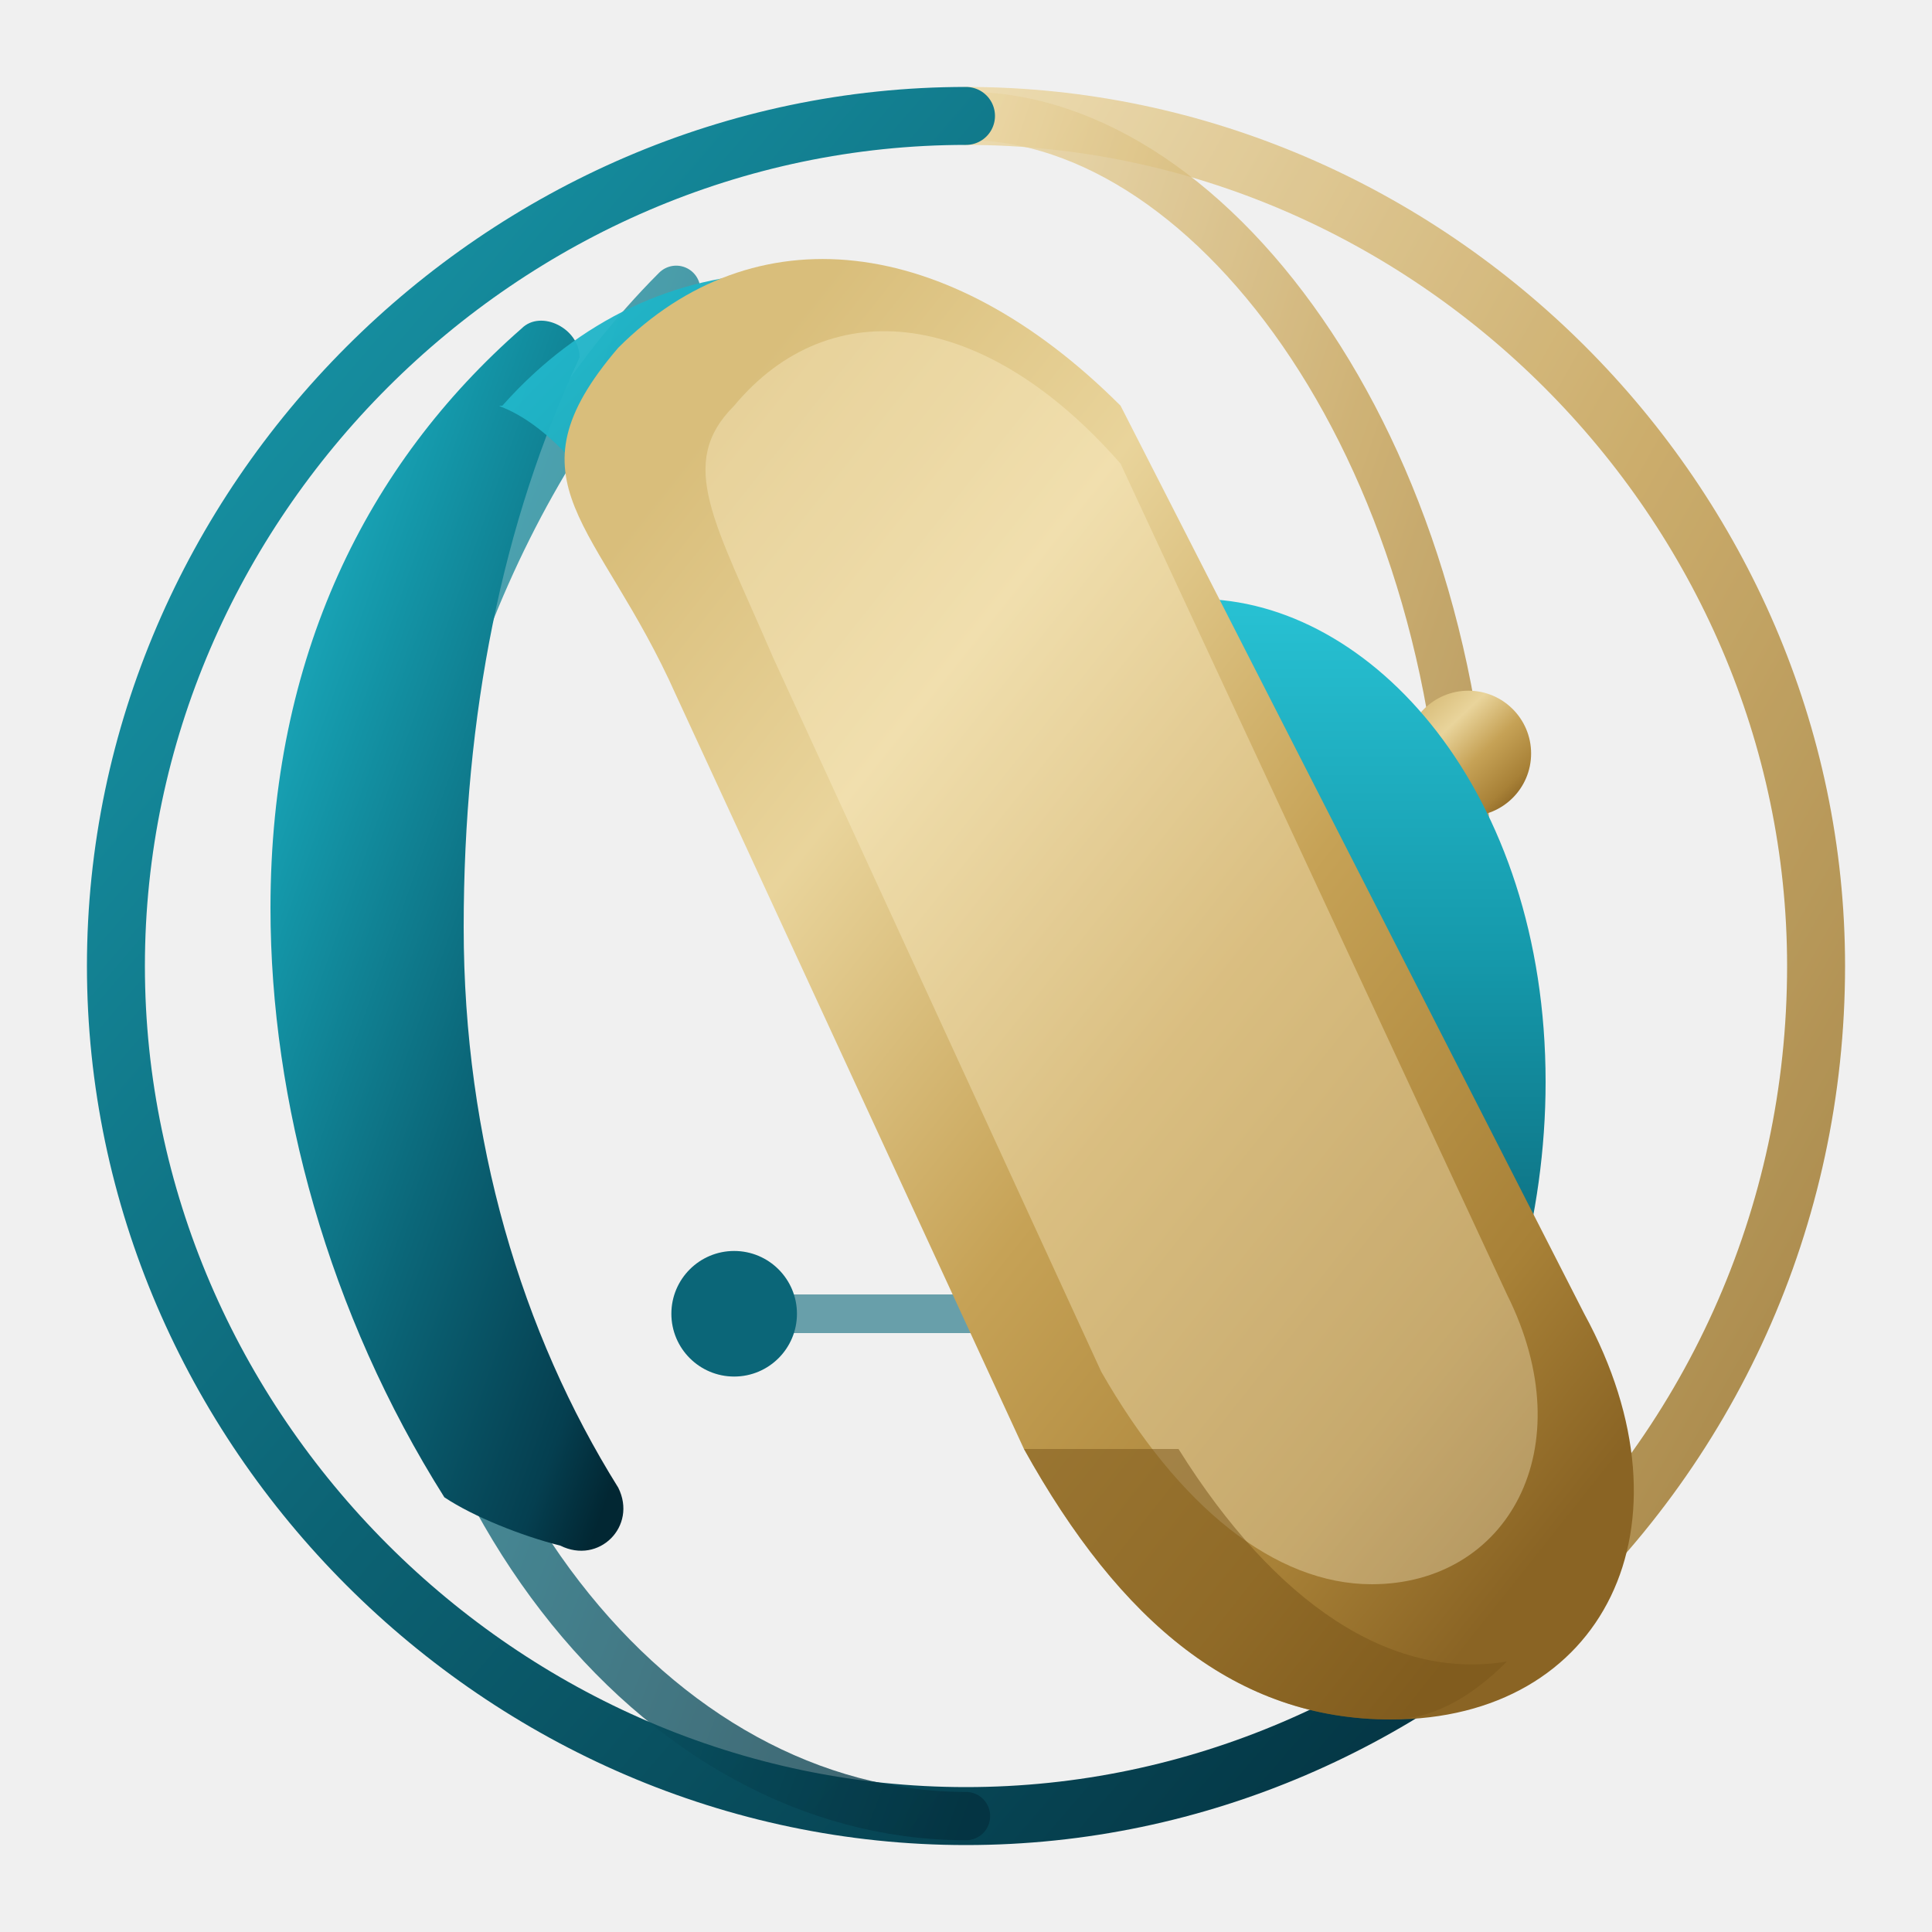
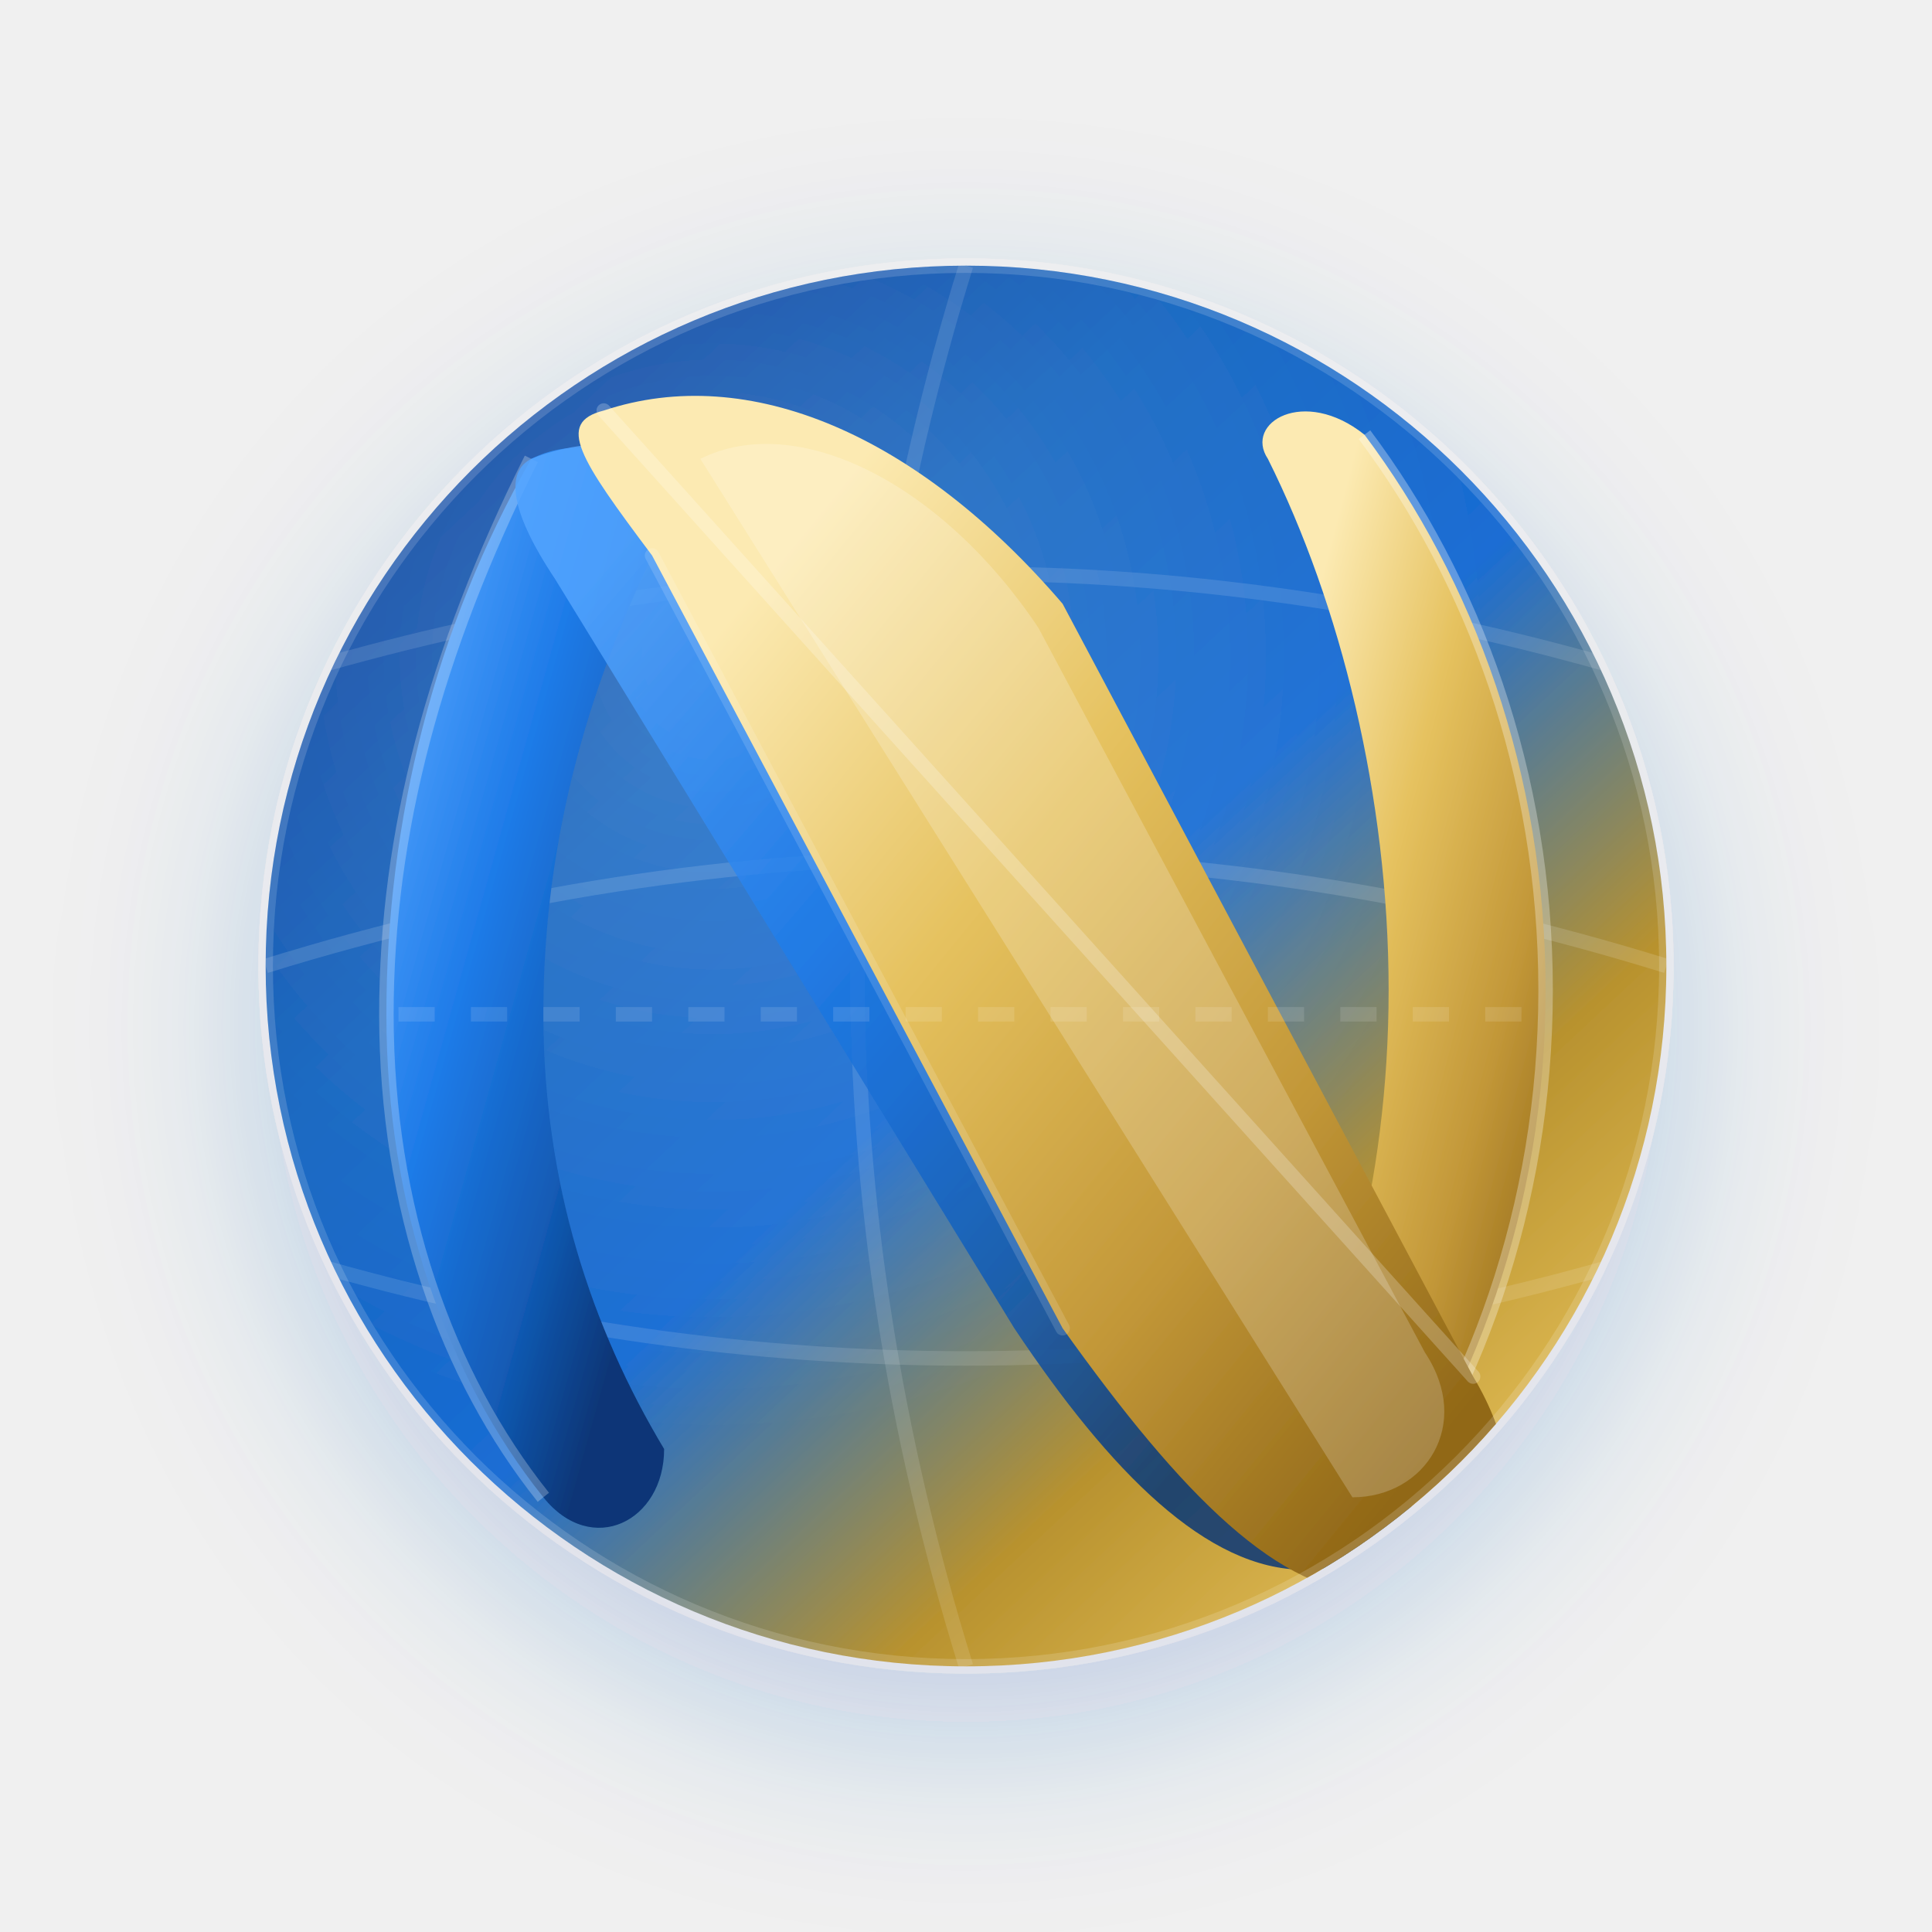
- <svg xmlns="http://www.w3.org/2000/svg" viewBox="0 0 200 200" width="512" height="512" fill="none" shape-rendering="geometricPrecision" text-rendering="geometricPrecision">
+ <svg xmlns="http://www.w3.org/2000/svg" viewBox="0 0 160 160" width="100%" height="100%" fill="none">
  <defs>
-     <linearGradient id="nmx_emb_gold_l" x1="15%" y1="10%" x2="90%" y2="90%">
-       <stop offset="0%" stop-color="#D9BE7B" />
-       <stop offset="25%" stop-color="#E9D49B" />
-       <stop offset="55%" stop-color="#C6A256" />
-       <stop offset="85%" stop-color="#A88137" />
-       <stop offset="100%" stop-color="#8A6424" />
+     <linearGradient id="el_sphere_grad" x1="15%" y1="10%" x2="90%" y2="90%">
+       <stop offset="0%" stop-color="#0d47a1" />
+       <stop offset="26%" stop-color="#1565c0" />
+       <stop offset="52%" stop-color="#1a6dd4" />
+       <stop offset="78%" stop-color="#b8922e" />
+       <stop offset="100%" stop-color="#e6c15a" />
    </linearGradient>
-     <linearGradient id="nmx_emb_gold_arc_l" x1="0%" y1="0%" x2="100%" y2="100%">
-       <stop offset="0%" stop-color="#EBD7A4" />
-       <stop offset="50%" stop-color="#C6A256" />
-       <stop offset="100%" stop-color="#967129" />
+     <radialGradient id="el_highlight_grad" cx="32%" cy="28%" r="65%">
+       <stop offset="0%" stop-color="#FFFFFF" stop-opacity="0.18" />
+       <stop offset="45%" stop-color="#FFFFFF" stop-opacity="0.08" />
+       <stop offset="85%" stop-color="#FFFFFF" stop-opacity="0.0" />
+     </radialGradient>
+     <filter id="el_shadow_filter" x="-30%" y="-30%" width="160%" height="160%">
+       <feDropShadow dx="0" dy="5" stdDeviation="8" flood-color="#1565c0" flood-opacity="0.25" />
+     </filter>
+     <linearGradient id="el_gold_ribbon" x1="20%" y1="15%" x2="90%" y2="90%">
+       <stop offset="0%" stop-color="#FCEAB2" />
+       <stop offset="35%" stop-color="#E5C15E" />
+       <stop offset="70%" stop-color="#C29738" />
+       <stop offset="100%" stop-color="#916817" />
    </linearGradient>
-     <linearGradient id="nmx_emb_teal_l" x1="10%" y1="0%" x2="90%" y2="100%">
-       <stop offset="0%" stop-color="#22B8CB" />
-       <stop offset="25%" stop-color="#1497A9" />
-       <stop offset="60%" stop-color="#0B6678" />
-       <stop offset="90%" stop-color="#053F50" />
-       <stop offset="100%" stop-color="#022733" />
+     <linearGradient id="el_blue_ribbon" x1="10%" y1="10%" x2="80%" y2="85%">
+       <stop offset="0%" stop-color="#54A5FF" />
+       <stop offset="40%" stop-color="#1E7BE8" />
+       <stop offset="75%" stop-color="#125BB5" />
+       <stop offset="100%" stop-color="#083677" />
    </linearGradient>
-     <linearGradient id="nmx_emb_teal_right_l" x1="50%" y1="0%" x2="50%" y2="100%">
-       <stop offset="0%" stop-color="#28C2D4" />
-       <stop offset="35%" stop-color="#1599AB" />
-       <stop offset="70%" stop-color="#0C6779" />
-       <stop offset="100%" stop-color="#053F50" />
-     </linearGradient>
-     <linearGradient id="nmx_emb_teal_arc_l" x1="0%" y1="0%" x2="100%" y2="100%">
-       <stop offset="0%" stop-color="#199EB0" />
-       <stop offset="50%" stop-color="#0C6273" />
-       <stop offset="100%" stop-color="#032F3D" />
-     </linearGradient>
+     <clipPath id="el_clip">
+       <circle cx="80" cy="80" r="58" />
+     </clipPath>
  </defs>
-   <g>
-     <path d="M 100,12 C 148,12 188,52 188,100 C 188,126 177,150 158,167" stroke="url(#nmx_emb_gold_arc_l)" stroke-width="6" stroke-linecap="round" opacity="0.85" />
-     <path d="M 100,12 C 126,12 152,48 152,94 C 152,118 143,146 128,165" stroke="url(#nmx_emb_gold_arc_l)" stroke-width="5" stroke-linecap="round" opacity="0.8" />
-     <path d="M 74,136 L 152,136 M 85,78 L 155,78" stroke="#0D697C" stroke-width="4" stroke-linecap="round" opacity="0.6" />
-     <circle cx="152" cy="78" r="6.5" fill="url(#nmx_emb_gold_l)" />
-     <circle cx="76" cy="136" r="6.5" fill="#0B6678" />
-     <path d="M 100,12 C 52,12 12,52 12,100 C 12,148 52,188 100,188 C 124,188 146,178 162,162" stroke="url(#nmx_emb_teal_arc_l)" stroke-width="6" stroke-linecap="round" />
-     <path d="M 100,188 C 68,188 40,154 40,108 C 40,78 52,48 70,30" stroke="url(#nmx_emb_teal_arc_l)" stroke-width="5" stroke-linecap="round" opacity="0.75" />
-     <path d="M 46,155 C 34,136 28,114 28,94 C 28,68 38,48 54,34 C 56,32 60,34 60,37 C 52,54 48,74 48,96 C 48,118 54,138 64,154 C 66,158 62,162 58,160 C 54,159 49,157 46,155 Z" fill="url(#nmx_emb_teal_l)" />
-     <path d="M 124,62 C 142,62 160,82 160,112 C 160,140 144,166 128,168 C 124,168 122,164 124,160 C 134,142 140,122 140,102 C 140,82 130,68 120,64 C 118,63 120,62 124,62 Z" fill="url(#nmx_emb_teal_right_l)" />
-     <path d="M 52,42 C 68,24 92,24 112,40 L 158,138 C 164,152 154,166 138,166 C 126,166 116,156 108,142 L 66,58 C 58,42 50,42 52,42 Z" fill="url(#nmx_emb_teal_l)" opacity="0.95" />
-     <path d="M 64,36 C 78,22 98,24 116,42 L 164,136 C 176,158 166,178 144,178 C 128,178 116,168 106,150 L 70,72 C 62,54 52,50 64,36 Z" fill="url(#nmx_emb_gold_l)" />
-     <path d="M 76,42 C 86,30 102,32 116,48 L 156,134 C 164,150 156,164 142,164 C 132,164 122,156 114,142 L 80,68 C 74,54 70,48 76,42 Z" fill="#FFF4D0" opacity="0.35" />
-     <path d="M 106,150 C 116,168 128,178 144,178 C 148,178 152,176 156,172 C 144,174 132,166 122,150 L 106,150 Z" fill="#785317" opacity="0.5" />
+   <g id="noormexa-emblem-light" filter="url(#el_shadow_filter)">
+     <circle cx="80" cy="80" r="58" fill="url(#el_sphere_grad)" />
+     <circle cx="80" cy="80" r="58" fill="url(#el_highlight_grad)" />
+     <g clip-path="url(#el_clip)">
+       <path d="M 22,80 Q 80,62 138,80" stroke="#FFFFFF" stroke-opacity="0.14" stroke-width="1.2" fill="none" />
+       <path d="M 27,55 Q 80,40 133,55" stroke="#FFFFFF" stroke-opacity="0.12" stroke-width="1.2" fill="none" />
+       <path d="M 27,105 Q 80,120 133,105" stroke="#FFFFFF" stroke-opacity="0.12" stroke-width="1.2" fill="none" />
+       <path d="M 80,22 Q 62,80 80,138" stroke="#FFFFFF" stroke-opacity="0.12" stroke-width="1.2" fill="none" />
+       <circle cx="48" cy="55" r="2" fill="#FFFFFF" fill-opacity="0.35" />
+       <circle cx="112" cy="105" r="2" fill="#FFFFFF" fill-opacity="0.35" />
+       <circle cx="80" cy="80" r="2.5" fill="#FFFFFF" fill-opacity="0.4" />
+       <path d="M 44,38             C 36,52 32,68 32,84             C 32,100 37,114 45,124             C 49,129 55,126 55,120             C 49,110 45,98 45,84             C 45,69 49,56 55,44             C 56,40 50,35 44,38 Z" fill="url(#el_blue_ribbon)" />
+       <path d="M 44,38 C 36,54 32,69 32,84 C 32,100 37,114 45,124" stroke="#FFFFFF" stroke-opacity="0.25" stroke-width="1.2" fill="none" />
+       <path d="M 105,38             C 111,50 115,66 115,82             C 115,98 111,112 105,124             C 103,128 108,132 113,128             C 122,116 128,100 128,82             C 128,64 122,48 113,36             C 108,32 103,35 105,38 Z" fill="url(#el_gold_ribbon)" />
+       <path d="M 113,36 C 122,48 128,64 128,82 C 128,100 122,116 113,128" stroke="#FFFFFF" stroke-opacity="0.3" stroke-width="1.2" fill="none" />
+       <path d="M 44,38             C 54,34 66,40 76,52             L 115,116             C 120,124 116,130 108,130             C 100,130 92,122 84,110             L 46,48             C 42,42 42,39 44,38 Z" fill="url(#el_blue_ribbon)" opacity="0.85" />
+       <path d="M 50,34             C 62,30 76,36 88,50             L 122,114             C 128,124 124,132 114,132             C 106,132 98,124 88,110             L 54,46             C 48,38 46,35 50,34 Z" fill="url(#el_gold_ribbon)" />
+       <path d="M 50,34 L 122,114" stroke="#FFFFFF" stroke-opacity="0.22" stroke-width="1.2" stroke-linecap="round" fill="none" />
+       <path d="M 54,46 L 88,110" stroke="#FFFFFF" stroke-opacity="0.14" stroke-width="1.2" stroke-linecap="round" fill="none" />
+       <path d="M 33,84 L 127,84" stroke="#FFFFFF" stroke-opacity="0.12" stroke-width="1.2" stroke-dasharray="3 3" fill="none" />
+       <path d="M 58,38 C 66,34 78,40 86,52 L 118,112 C 122,118 118,124 112,124 L 58,38 Z" fill="#FFFFFF" fill-opacity="0.2" />
+     </g>
+     <circle cx="80" cy="80" r="58" stroke="#FFFFFF" stroke-opacity="0.15" stroke-width="1.2" fill="none" />
  </g>
</svg>
